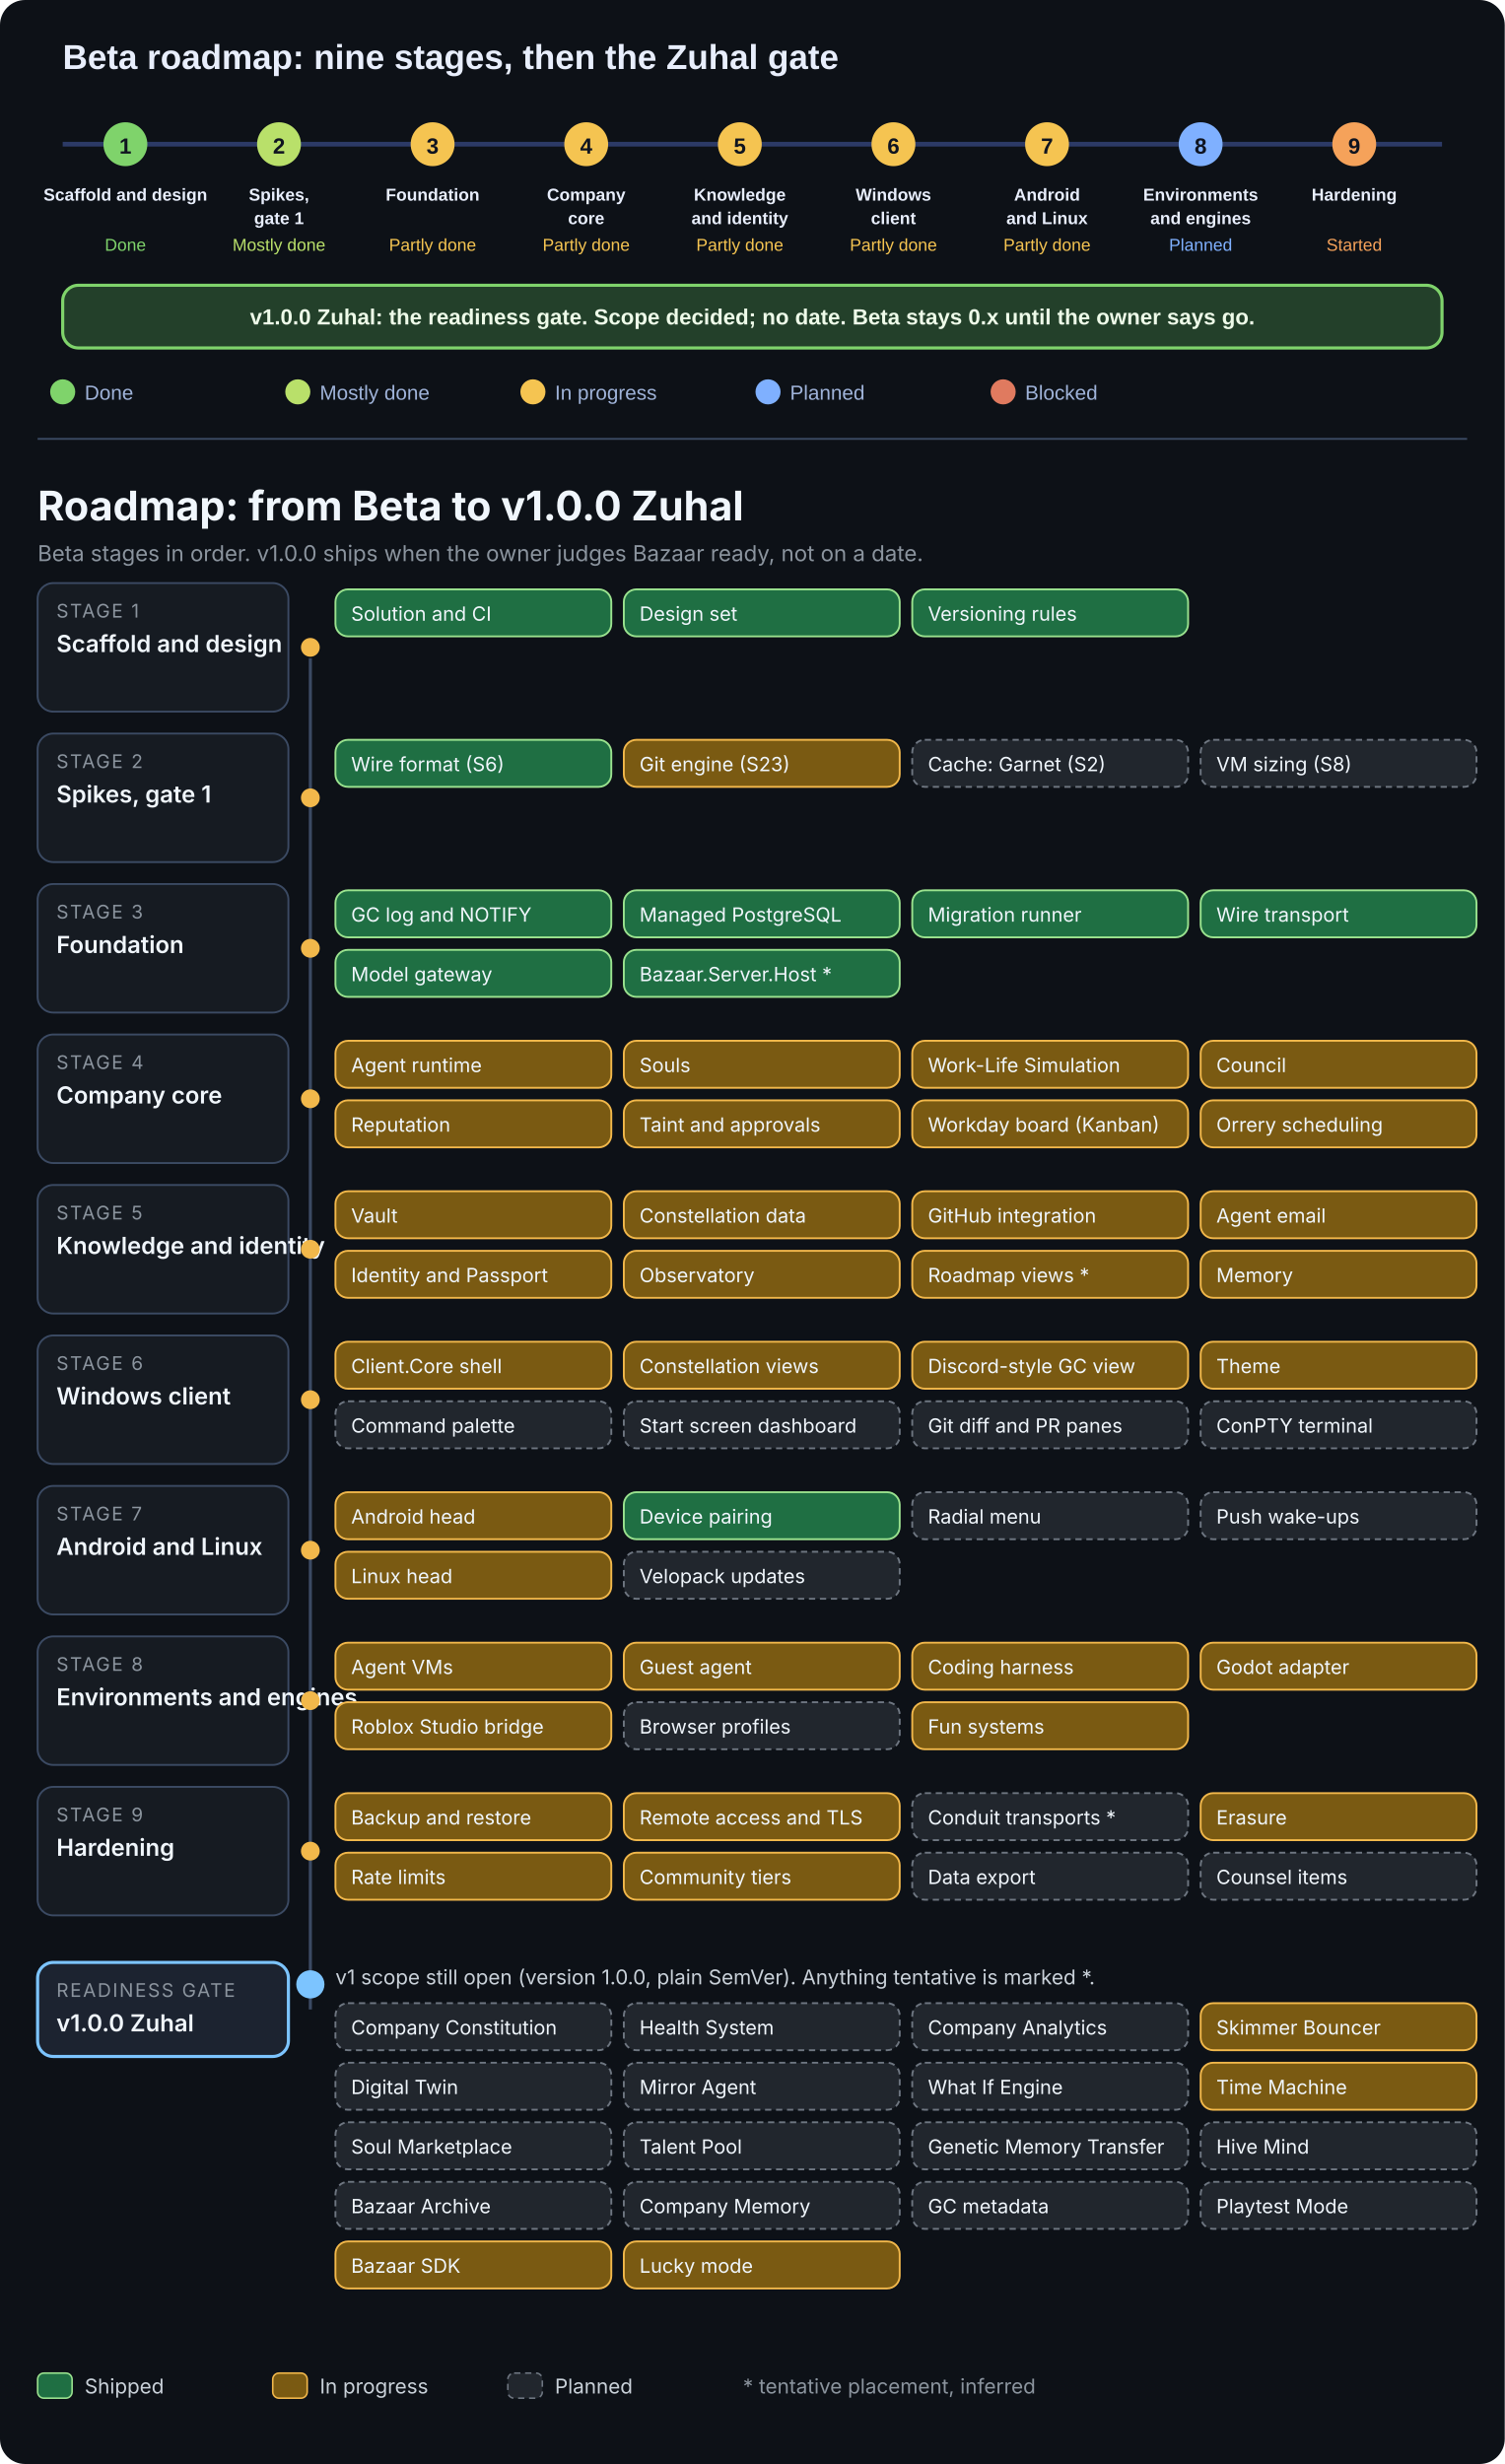
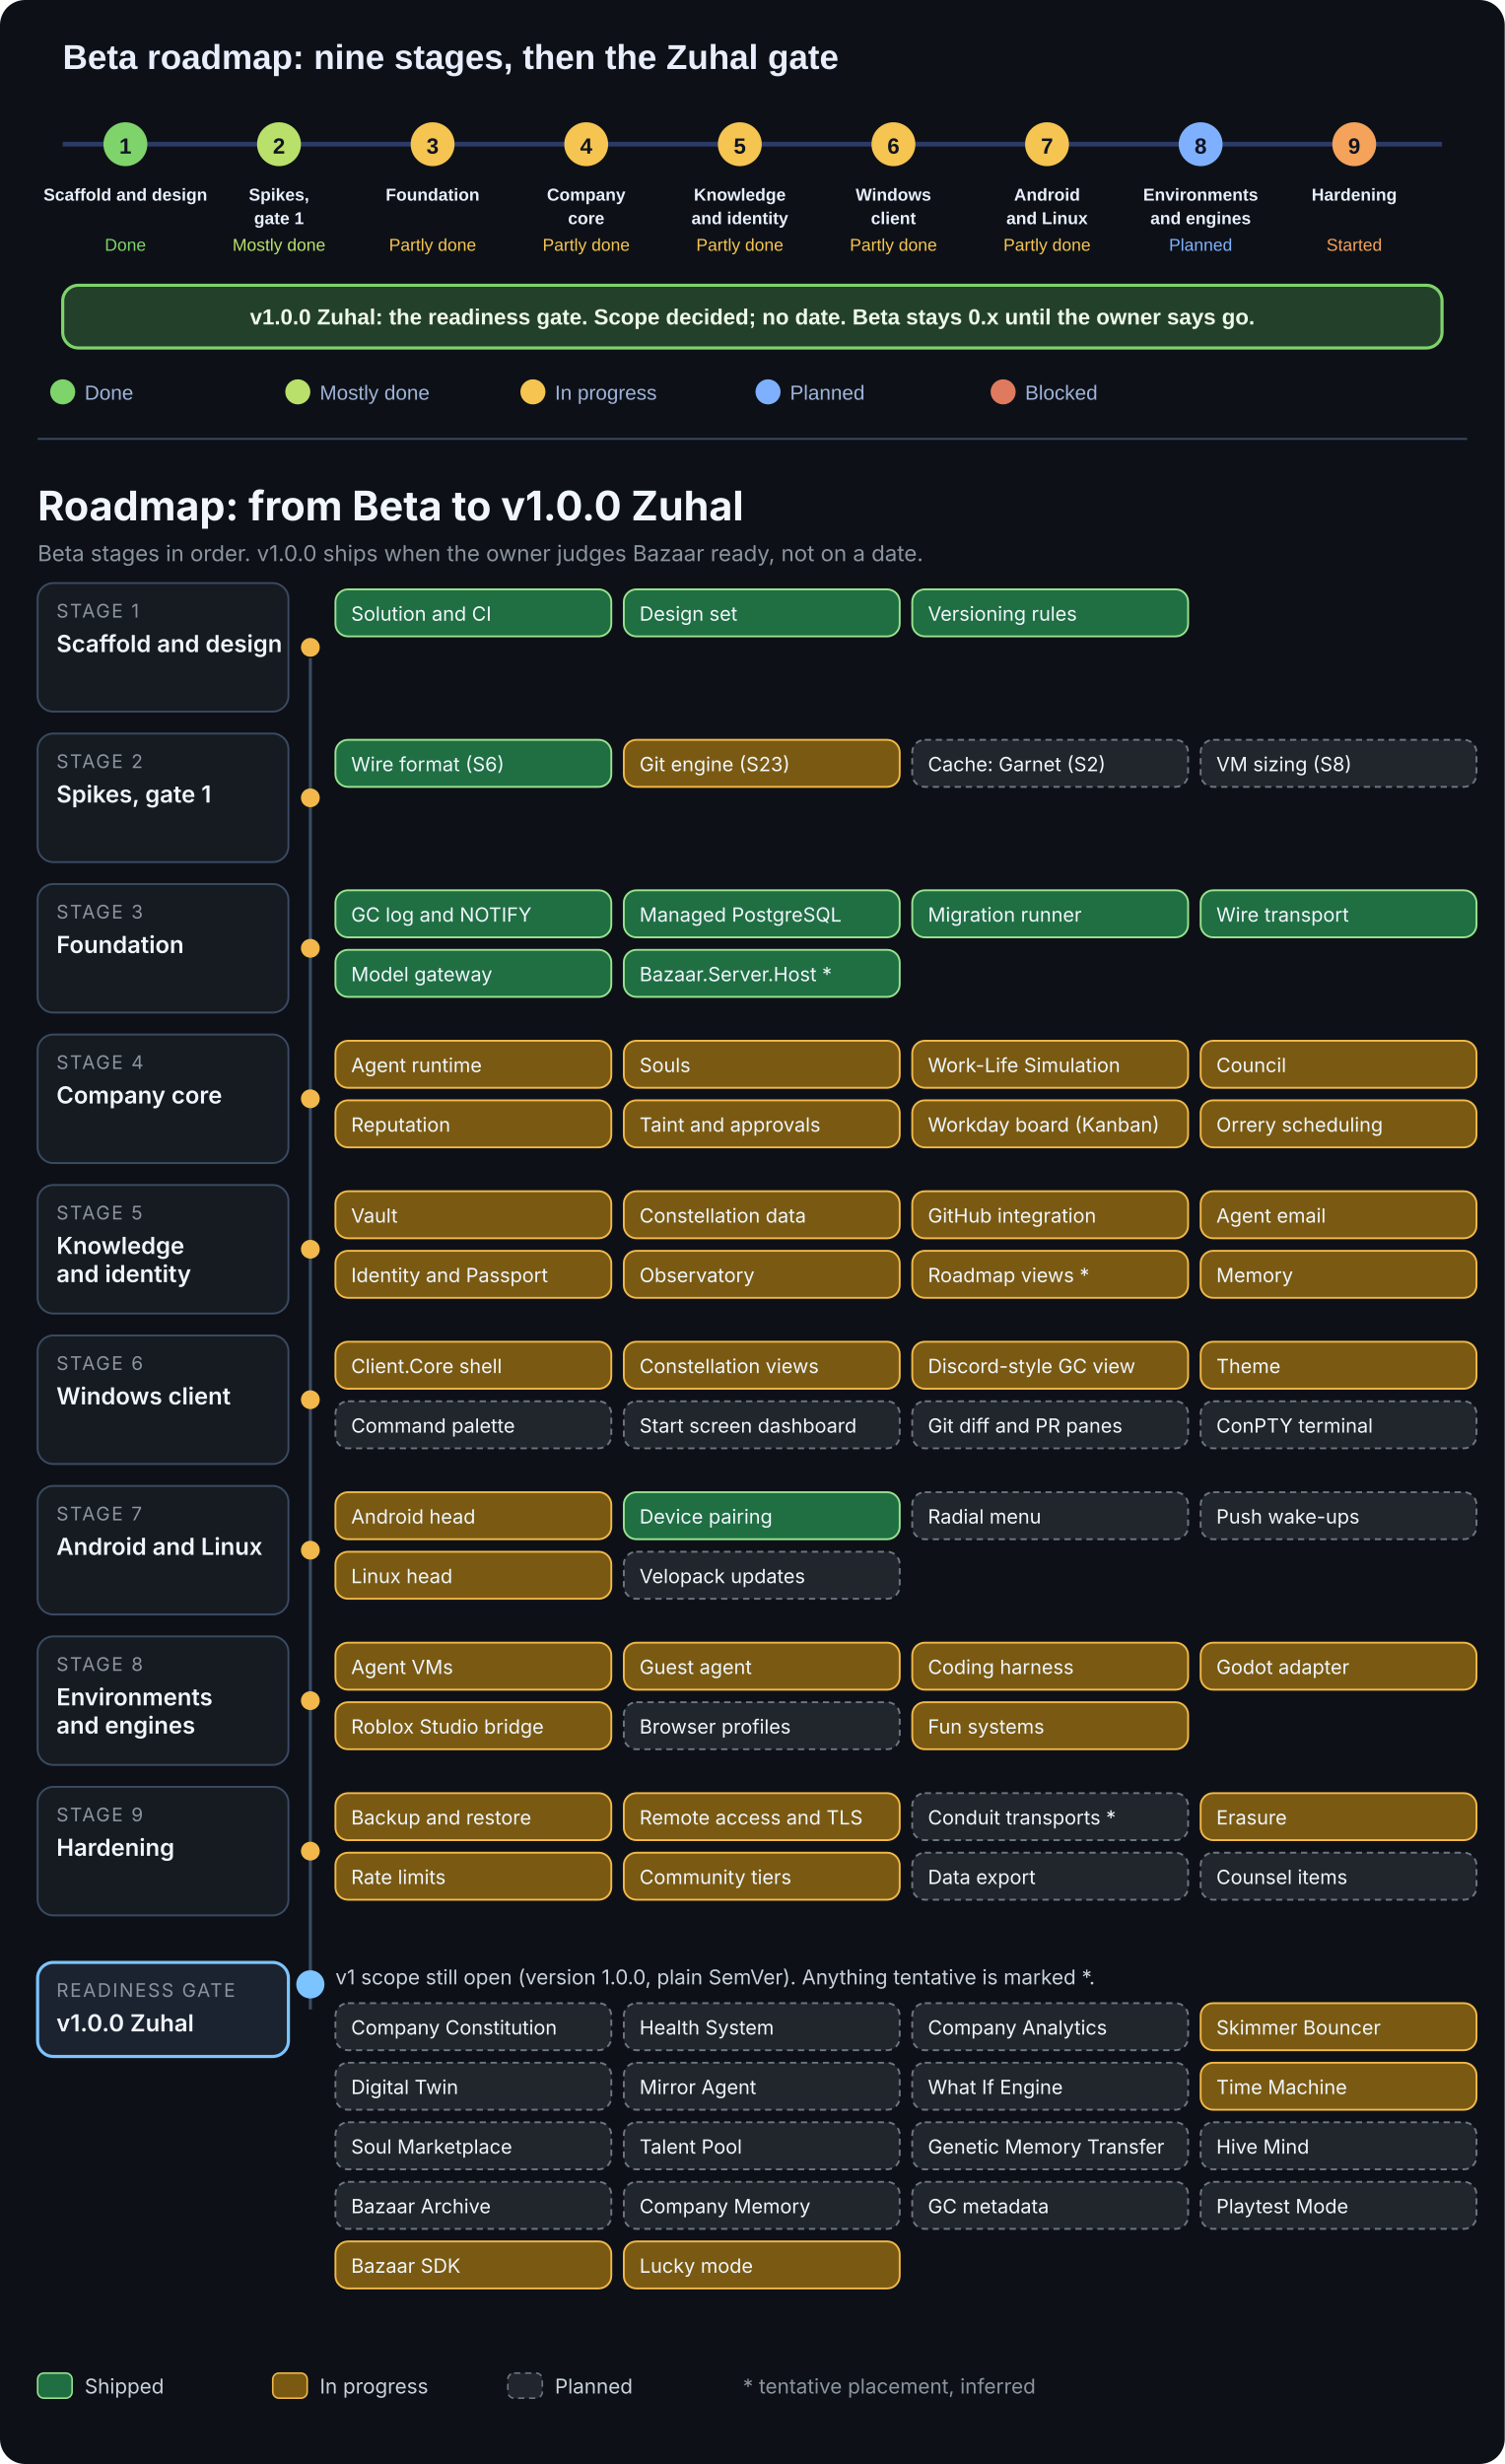
<svg xmlns="http://www.w3.org/2000/svg" viewBox="0 0 960 1572" role="img" aria-labelledby="t d">
  <rect width="960" height="1572" rx="16" fill="#0d1117" />
  <g id="timeline">
    <text x="40" y="44" font-family="Segoe UI, Arial, sans-serif" font-size="22" font-weight="700" fill="#e8eefc" text-anchor="start">Beta roadmap: nine stages, then the Zuhal gate</text>
    <line x1="40" y1="92" x2="920" y2="92" stroke="#2c3a66" stroke-width="3" />
    <circle cx="80" cy="92" r="14" fill="#7fd36b" />
    <text x="80" y="98" font-family="Segoe UI, Arial, sans-serif" font-size="14" font-weight="700" fill="#0f1420" text-anchor="middle">1</text>
    <text x="80" y="128" font-family="Segoe UI, Arial, sans-serif" font-size="11" font-weight="600" fill="#e8eefc" text-anchor="middle">Scaffold and design</text>
    <text x="80" y="143" font-family="Segoe UI, Arial, sans-serif" font-size="11" font-weight="600" fill="#e8eefc" text-anchor="middle"> </text>
    <text x="80" y="160" font-family="Segoe UI, Arial, sans-serif" font-size="11" font-weight="400" fill="#7fd36b" text-anchor="middle">Done</text>
    <circle cx="178" cy="92" r="14" fill="#b9e06a" />
    <text x="178" y="98" font-family="Segoe UI, Arial, sans-serif" font-size="14" font-weight="700" fill="#0f1420" text-anchor="middle">2</text>
    <text x="178" y="128" font-family="Segoe UI, Arial, sans-serif" font-size="11" font-weight="600" fill="#e8eefc" text-anchor="middle">Spikes,</text>
    <text x="178" y="143" font-family="Segoe UI, Arial, sans-serif" font-size="11" font-weight="600" fill="#e8eefc" text-anchor="middle">gate 1</text>
    <text x="178" y="160" font-family="Segoe UI, Arial, sans-serif" font-size="11" font-weight="400" fill="#b9e06a" text-anchor="middle">Mostly done</text>
    <circle cx="276" cy="92" r="14" fill="#f5c451" />
    <text x="276" y="98" font-family="Segoe UI, Arial, sans-serif" font-size="14" font-weight="700" fill="#0f1420" text-anchor="middle">3</text>
    <text x="276" y="128" font-family="Segoe UI, Arial, sans-serif" font-size="11" font-weight="600" fill="#e8eefc" text-anchor="middle">Foundation</text>
    <text x="276" y="143" font-family="Segoe UI, Arial, sans-serif" font-size="11" font-weight="600" fill="#e8eefc" text-anchor="middle"> </text>
    <text x="276" y="160" font-family="Segoe UI, Arial, sans-serif" font-size="11" font-weight="400" fill="#f5c451" text-anchor="middle">Partly done</text>
    <circle cx="374" cy="92" r="14" fill="#f5c451" />
    <text x="374" y="98" font-family="Segoe UI, Arial, sans-serif" font-size="14" font-weight="700" fill="#0f1420" text-anchor="middle">4</text>
    <text x="374" y="128" font-family="Segoe UI, Arial, sans-serif" font-size="11" font-weight="600" fill="#e8eefc" text-anchor="middle">Company</text>
    <text x="374" y="143" font-family="Segoe UI, Arial, sans-serif" font-size="11" font-weight="600" fill="#e8eefc" text-anchor="middle">core</text>
    <text x="374" y="160" font-family="Segoe UI, Arial, sans-serif" font-size="11" font-weight="400" fill="#f5c451" text-anchor="middle">Partly done</text>
    <circle cx="472" cy="92" r="14" fill="#f5c451" />
    <text x="472" y="98" font-family="Segoe UI, Arial, sans-serif" font-size="14" font-weight="700" fill="#0f1420" text-anchor="middle">5</text>
    <text x="472" y="128" font-family="Segoe UI, Arial, sans-serif" font-size="11" font-weight="600" fill="#e8eefc" text-anchor="middle">Knowledge</text>
    <text x="472" y="143" font-family="Segoe UI, Arial, sans-serif" font-size="11" font-weight="600" fill="#e8eefc" text-anchor="middle">and identity</text>
    <text x="472" y="160" font-family="Segoe UI, Arial, sans-serif" font-size="11" font-weight="400" fill="#f5c451" text-anchor="middle">Partly done</text>
    <circle cx="570" cy="92" r="14" fill="#f5c451" />
    <text x="570" y="98" font-family="Segoe UI, Arial, sans-serif" font-size="14" font-weight="700" fill="#0f1420" text-anchor="middle">6</text>
    <text x="570" y="128" font-family="Segoe UI, Arial, sans-serif" font-size="11" font-weight="600" fill="#e8eefc" text-anchor="middle">Windows</text>
    <text x="570" y="143" font-family="Segoe UI, Arial, sans-serif" font-size="11" font-weight="600" fill="#e8eefc" text-anchor="middle">client</text>
    <text x="570" y="160" font-family="Segoe UI, Arial, sans-serif" font-size="11" font-weight="400" fill="#f5c451" text-anchor="middle">Partly done</text>
    <circle cx="668" cy="92" r="14" fill="#f5c451" />
    <text x="668" y="98" font-family="Segoe UI, Arial, sans-serif" font-size="14" font-weight="700" fill="#0f1420" text-anchor="middle">7</text>
    <text x="668" y="128" font-family="Segoe UI, Arial, sans-serif" font-size="11" font-weight="600" fill="#e8eefc" text-anchor="middle">Android</text>
    <text x="668" y="143" font-family="Segoe UI, Arial, sans-serif" font-size="11" font-weight="600" fill="#e8eefc" text-anchor="middle">and Linux</text>
    <text x="668" y="160" font-family="Segoe UI, Arial, sans-serif" font-size="11" font-weight="400" fill="#f5c451" text-anchor="middle">Partly done</text>
    <circle cx="766" cy="92" r="14" fill="#7fb0ff" />
    <text x="766" y="98" font-family="Segoe UI, Arial, sans-serif" font-size="14" font-weight="700" fill="#0f1420" text-anchor="middle">8</text>
    <text x="766" y="128" font-family="Segoe UI, Arial, sans-serif" font-size="11" font-weight="600" fill="#e8eefc" text-anchor="middle">Environments</text>
    <text x="766" y="143" font-family="Segoe UI, Arial, sans-serif" font-size="11" font-weight="600" fill="#e8eefc" text-anchor="middle">and engines</text>
    <text x="766" y="160" font-family="Segoe UI, Arial, sans-serif" font-size="11" font-weight="400" fill="#7fb0ff" text-anchor="middle">Planned</text>
    <circle cx="864" cy="92" r="14" fill="#f5a25a" />
    <text x="864" y="98" font-family="Segoe UI, Arial, sans-serif" font-size="14" font-weight="700" fill="#0f1420" text-anchor="middle">9</text>
    <text x="864" y="128" font-family="Segoe UI, Arial, sans-serif" font-size="11" font-weight="600" fill="#e8eefc" text-anchor="middle">Hardening</text>
    <text x="864" y="143" font-family="Segoe UI, Arial, sans-serif" font-size="11" font-weight="600" fill="#e8eefc" text-anchor="middle"> </text>
    <text x="864" y="160" font-family="Segoe UI, Arial, sans-serif" font-size="11" font-weight="400" fill="#f5a25a" text-anchor="middle">Started</text>
    <rect x="40" y="182" width="880" height="40" rx="10" fill="#23402a" stroke="#7fd36b" stroke-width="2" />
    <text x="480" y="207" font-family="Segoe UI, Arial, sans-serif" font-size="14" font-weight="600" fill="#eefbe9" text-anchor="middle">v1.0.0 Zuhal: the readiness gate. Scope decided; no date. Beta stays 0.x until the owner says go.</text>
    <circle cx="40" cy="250" r="8" fill="#7fd36b" />
    <text x="54" y="255" font-family="Segoe UI, Arial, sans-serif" font-size="13" font-weight="400" fill="#9fb3d9" text-anchor="start">Done</text>
    <circle cx="190" cy="250" r="8" fill="#b9e06a" />
    <text x="204" y="255" font-family="Segoe UI, Arial, sans-serif" font-size="13" font-weight="400" fill="#9fb3d9" text-anchor="start">Mostly done</text>
    <circle cx="340" cy="250" r="8" fill="#f5c451" />
    <text x="354" y="255" font-family="Segoe UI, Arial, sans-serif" font-size="13" font-weight="400" fill="#9fb3d9" text-anchor="start">In progress</text>
    <circle cx="490" cy="250" r="8" fill="#7fb0ff" />
    <text x="504" y="255" font-family="Segoe UI, Arial, sans-serif" font-size="13" font-weight="400" fill="#9fb3d9" text-anchor="start">Planned</text>
    <circle cx="640" cy="250" r="8" fill="#e07a5f" />
    <text x="654" y="255" font-family="Segoe UI, Arial, sans-serif" font-size="13" font-weight="400" fill="#9fb3d9" text-anchor="start">Blocked</text>
  </g>
  <line x1="24" y1="280" x2="936" y2="280" stroke="#3b4a63" stroke-width="1.2" />
  <g id="roadmap" transform="translate(0,288)">
    <text x="24" y="44" font-family="system-ui, -apple-system, Segoe UI, sans-serif" font-size="26" font-weight="700" fill="#f0f6fc">Roadmap: from Beta to v1.0.0 Zuhal</text>
    <text x="24" y="70" font-family="system-ui, -apple-system, Segoe UI, sans-serif" font-size="14" fill="#8b949e">Beta stages in order. v1.0.0 ships when the owner judges Bazaar ready, not on a date.</text>
    <line x1="198" y1="132" x2="198" y2="994" stroke="#3b4a63" stroke-width="2" />
    <rect x="24" y="84" width="160" height="82" rx="10" fill="#161b22" stroke="#3b4a63" stroke-width="1.2" />
    <text x="36" y="106" font-family="system-ui, -apple-system, Segoe UI, sans-serif" font-size="12" fill="#8b949e" letter-spacing="1">STAGE 1</text>
    <text x="36" y="128" font-family="system-ui, -apple-system, Segoe UI, sans-serif" font-size="15" font-weight="600" fill="#f0f6fc">Scaffold and design</text>
    <circle cx="198" cy="125" r="6" fill="#f2b84b" />
    <rect x="214" y="88" width="176" height="30" rx="8" fill="#1f6f43" stroke="#9be38f" stroke-width="1.2" />
    <text x="224" y="108" font-family="system-ui, -apple-system, Segoe UI, sans-serif" font-size="12.5" fill="#f0f6fc">Solution and CI</text>
    <rect x="398" y="88" width="176" height="30" rx="8" fill="#1f6f43" stroke="#9be38f" stroke-width="1.2" />
    <text x="408" y="108" font-family="system-ui, -apple-system, Segoe UI, sans-serif" font-size="12.5" fill="#f0f6fc">Design set</text>
    <rect x="582" y="88" width="176" height="30" rx="8" fill="#1f6f43" stroke="#9be38f" stroke-width="1.2" />
    <text x="592" y="108" font-family="system-ui, -apple-system, Segoe UI, sans-serif" font-size="12.5" fill="#f0f6fc">Versioning rules</text>
    <rect x="24" y="180" width="160" height="82" rx="10" fill="#161b22" stroke="#3b4a63" stroke-width="1.2" />
    <text x="36" y="202" font-family="system-ui, -apple-system, Segoe UI, sans-serif" font-size="12" fill="#8b949e" letter-spacing="1">STAGE 2</text>
    <text x="36" y="224" font-family="system-ui, -apple-system, Segoe UI, sans-serif" font-size="15" font-weight="600" fill="#f0f6fc">Spikes, gate 1</text>
    <circle cx="198" cy="221" r="6" fill="#f2b84b" />
    <rect x="214" y="184" width="176" height="30" rx="8" fill="#1f6f43" stroke="#9be38f" stroke-width="1.2" />
    <text x="224" y="204" font-family="system-ui, -apple-system, Segoe UI, sans-serif" font-size="12.5" fill="#f0f6fc">Wire format (S6)</text>
    <rect x="398" y="184" width="176" height="30" rx="8" fill="#7a5a12" stroke="#f2b84b" stroke-width="1.2" />
    <text x="408" y="204" font-family="system-ui, -apple-system, Segoe UI, sans-serif" font-size="12.5" fill="#f0f6fc">Git engine (S23)</text>
    <rect x="582" y="184" width="176" height="30" rx="8" fill="#21262d" stroke="#6e7681" stroke-width="1.2" stroke-dasharray="4 3" />
    <text x="592" y="204" font-family="system-ui, -apple-system, Segoe UI, sans-serif" font-size="12.5" fill="#f0f6fc">Cache: Garnet (S2)</text>
    <rect x="766" y="184" width="176" height="30" rx="8" fill="#21262d" stroke="#6e7681" stroke-width="1.2" stroke-dasharray="4 3" />
    <text x="776" y="204" font-family="system-ui, -apple-system, Segoe UI, sans-serif" font-size="12.5" fill="#f0f6fc">VM sizing (S8)</text>
    <rect x="24" y="276" width="160" height="82" rx="10" fill="#161b22" stroke="#3b4a63" stroke-width="1.2" />
    <text x="36" y="298" font-family="system-ui, -apple-system, Segoe UI, sans-serif" font-size="12" fill="#8b949e" letter-spacing="1">STAGE 3</text>
    <text x="36" y="320" font-family="system-ui, -apple-system, Segoe UI, sans-serif" font-size="15" font-weight="600" fill="#f0f6fc">Foundation</text>
    <circle cx="198" cy="317" r="6" fill="#f2b84b" />
    <rect x="214" y="280" width="176" height="30" rx="8" fill="#1f6f43" stroke="#9be38f" stroke-width="1.2" />
    <text x="224" y="300" font-family="system-ui, -apple-system, Segoe UI, sans-serif" font-size="12.5" fill="#f0f6fc">GC log and NOTIFY</text>
    <rect x="398" y="280" width="176" height="30" rx="8" fill="#1f6f43" stroke="#9be38f" stroke-width="1.2" />
    <text x="408" y="300" font-family="system-ui, -apple-system, Segoe UI, sans-serif" font-size="12.5" fill="#f0f6fc">Managed PostgreSQL</text>
    <rect x="582" y="280" width="176" height="30" rx="8" fill="#1f6f43" stroke="#9be38f" stroke-width="1.2" />
    <text x="592" y="300" font-family="system-ui, -apple-system, Segoe UI, sans-serif" font-size="12.5" fill="#f0f6fc">Migration runner</text>
    <rect x="766" y="280" width="176" height="30" rx="8" fill="#1f6f43" stroke="#9be38f" stroke-width="1.2" />
    <text x="776" y="300" font-family="system-ui, -apple-system, Segoe UI, sans-serif" font-size="12.5" fill="#f0f6fc">Wire transport</text>
    <rect x="214" y="318" width="176" height="30" rx="8" fill="#1f6f43" stroke="#9be38f" stroke-width="1.2" />
    <text x="224" y="338" font-family="system-ui, -apple-system, Segoe UI, sans-serif" font-size="12.5" fill="#f0f6fc">Model gateway</text>
    <rect x="398" y="318" width="176" height="30" rx="8" fill="#1f6f43" stroke="#9be38f" stroke-width="1.2" />
    <text x="408" y="338" font-family="system-ui, -apple-system, Segoe UI, sans-serif" font-size="12.5" fill="#f0f6fc">Bazaar.Server.Host *</text>
    <rect x="24" y="372" width="160" height="82" rx="10" fill="#161b22" stroke="#3b4a63" stroke-width="1.2" />
    <text x="36" y="394" font-family="system-ui, -apple-system, Segoe UI, sans-serif" font-size="12" fill="#8b949e" letter-spacing="1">STAGE 4</text>
    <text x="36" y="416" font-family="system-ui, -apple-system, Segoe UI, sans-serif" font-size="15" font-weight="600" fill="#f0f6fc">Company core</text>
    <circle cx="198" cy="413" r="6" fill="#f2b84b" />
    <rect x="214" y="376" width="176" height="30" rx="8" fill="#7a5a12" stroke="#f2b84b" stroke-width="1.2" />
    <text x="224" y="396" font-family="system-ui, -apple-system, Segoe UI, sans-serif" font-size="12.5" fill="#f0f6fc">Agent runtime</text>
    <rect x="398" y="376" width="176" height="30" rx="8" fill="#7a5a12" stroke="#f2b84b" stroke-width="1.2" />
    <text x="408" y="396" font-family="system-ui, -apple-system, Segoe UI, sans-serif" font-size="12.5" fill="#f0f6fc">Souls</text>
    <rect x="582" y="376" width="176" height="30" rx="8" fill="#7a5a12" stroke="#f2b84b" stroke-width="1.2" />
    <text x="592" y="396" font-family="system-ui, -apple-system, Segoe UI, sans-serif" font-size="12.5" fill="#f0f6fc">Work-Life Simulation</text>
    <rect x="766" y="376" width="176" height="30" rx="8" fill="#7a5a12" stroke="#f2b84b" stroke-width="1.2" />
    <text x="776" y="396" font-family="system-ui, -apple-system, Segoe UI, sans-serif" font-size="12.5" fill="#f0f6fc">Council</text>
    <rect x="214" y="414" width="176" height="30" rx="8" fill="#7a5a12" stroke="#f2b84b" stroke-width="1.2" />
    <text x="224" y="434" font-family="system-ui, -apple-system, Segoe UI, sans-serif" font-size="12.5" fill="#f0f6fc">Reputation</text>
    <rect x="398" y="414" width="176" height="30" rx="8" fill="#7a5a12" stroke="#f2b84b" stroke-width="1.2" />
    <text x="408" y="434" font-family="system-ui, -apple-system, Segoe UI, sans-serif" font-size="12.5" fill="#f0f6fc">Taint and approvals</text>
    <rect x="582" y="414" width="176" height="30" rx="8" fill="#7a5a12" stroke="#f2b84b" stroke-width="1.2" />
    <text x="592" y="434" font-family="system-ui, -apple-system, Segoe UI, sans-serif" font-size="12.5" fill="#f0f6fc">Workday board (Kanban)</text>
    <rect x="766" y="414" width="176" height="30" rx="8" fill="#7a5a12" stroke="#f2b84b" stroke-width="1.2" />
    <text x="776" y="434" font-family="system-ui, -apple-system, Segoe UI, sans-serif" font-size="12.5" fill="#f0f6fc">Orrery scheduling</text>
    <rect x="24" y="468" width="160" height="82" rx="10" fill="#161b22" stroke="#3b4a63" stroke-width="1.2" />
    <text x="36" y="490" font-family="system-ui, -apple-system, Segoe UI, sans-serif" font-size="12" fill="#8b949e" letter-spacing="1">STAGE 5</text>
-     <text x="36" y="512" font-family="system-ui, -apple-system, Segoe UI, sans-serif" font-size="15" font-weight="600" fill="#f0f6fc">Knowledge and identity</text>
+     <text x="36" y="512" font-family="system-ui, -apple-system, Segoe UI, sans-serif" font-size="15" font-weight="600" fill="#f0f6fc">Knowledge</text>
+     <text x="36" y="530" font-family="system-ui, -apple-system, Segoe UI, sans-serif" font-size="15" font-weight="600" fill="#f0f6fc">and identity</text>
    <circle cx="198" cy="509" r="6" fill="#f2b84b" />
    <rect x="214" y="472" width="176" height="30" rx="8" fill="#7a5a12" stroke="#f2b84b" stroke-width="1.2" />
    <text x="224" y="492" font-family="system-ui, -apple-system, Segoe UI, sans-serif" font-size="12.5" fill="#f0f6fc">Vault</text>
    <rect x="398" y="472" width="176" height="30" rx="8" fill="#7a5a12" stroke="#f2b84b" stroke-width="1.2" />
    <text x="408" y="492" font-family="system-ui, -apple-system, Segoe UI, sans-serif" font-size="12.5" fill="#f0f6fc">Constellation data</text>
    <rect x="582" y="472" width="176" height="30" rx="8" fill="#7a5a12" stroke="#f2b84b" stroke-width="1.2" />
    <text x="592" y="492" font-family="system-ui, -apple-system, Segoe UI, sans-serif" font-size="12.5" fill="#f0f6fc">GitHub integration</text>
    <rect x="766" y="472" width="176" height="30" rx="8" fill="#7a5a12" stroke="#f2b84b" stroke-width="1.2" />
    <text x="776" y="492" font-family="system-ui, -apple-system, Segoe UI, sans-serif" font-size="12.5" fill="#f0f6fc">Agent email</text>
    <rect x="214" y="510" width="176" height="30" rx="8" fill="#7a5a12" stroke="#f2b84b" stroke-width="1.2" />
    <text x="224" y="530" font-family="system-ui, -apple-system, Segoe UI, sans-serif" font-size="12.5" fill="#f0f6fc">Identity and Passport</text>
    <rect x="398" y="510" width="176" height="30" rx="8" fill="#7a5a12" stroke="#f2b84b" stroke-width="1.2" />
    <text x="408" y="530" font-family="system-ui, -apple-system, Segoe UI, sans-serif" font-size="12.5" fill="#f0f6fc">Observatory</text>
    <rect x="582" y="510" width="176" height="30" rx="8" fill="#7a5a12" stroke="#f2b84b" stroke-width="1.2" />
    <text x="592" y="530" font-family="system-ui, -apple-system, Segoe UI, sans-serif" font-size="12.5" fill="#f0f6fc">Roadmap views *</text>
    <rect x="766" y="510" width="176" height="30" rx="8" fill="#7a5a12" stroke="#f2b84b" stroke-width="1.2" />
    <text x="776" y="530" font-family="system-ui, -apple-system, Segoe UI, sans-serif" font-size="12.5" fill="#f0f6fc">Memory</text>
    <rect x="24" y="564" width="160" height="82" rx="10" fill="#161b22" stroke="#3b4a63" stroke-width="1.2" />
    <text x="36" y="586" font-family="system-ui, -apple-system, Segoe UI, sans-serif" font-size="12" fill="#8b949e" letter-spacing="1">STAGE 6</text>
    <text x="36" y="608" font-family="system-ui, -apple-system, Segoe UI, sans-serif" font-size="15" font-weight="600" fill="#f0f6fc">Windows client</text>
    <circle cx="198" cy="605" r="6" fill="#f2b84b" />
    <rect x="214" y="568" width="176" height="30" rx="8" fill="#7a5a12" stroke="#f2b84b" stroke-width="1.2" />
    <text x="224" y="588" font-family="system-ui, -apple-system, Segoe UI, sans-serif" font-size="12.5" fill="#f0f6fc">Client.Core shell</text>
    <rect x="398" y="568" width="176" height="30" rx="8" fill="#7a5a12" stroke="#f2b84b" stroke-width="1.2" />
    <text x="408" y="588" font-family="system-ui, -apple-system, Segoe UI, sans-serif" font-size="12.5" fill="#f0f6fc">Constellation views</text>
    <rect x="582" y="568" width="176" height="30" rx="8" fill="#7a5a12" stroke="#f2b84b" stroke-width="1.2" />
    <text x="592" y="588" font-family="system-ui, -apple-system, Segoe UI, sans-serif" font-size="12.5" fill="#f0f6fc">Discord-style GC view</text>
    <rect x="766" y="568" width="176" height="30" rx="8" fill="#7a5a12" stroke="#f2b84b" stroke-width="1.2" />
    <text x="776" y="588" font-family="system-ui, -apple-system, Segoe UI, sans-serif" font-size="12.5" fill="#f0f6fc">Theme</text>
    <rect x="214" y="606" width="176" height="30" rx="8" fill="#21262d" stroke="#6e7681" stroke-width="1.2" stroke-dasharray="4 3" />
    <text x="224" y="626" font-family="system-ui, -apple-system, Segoe UI, sans-serif" font-size="12.5" fill="#f0f6fc">Command palette</text>
    <rect x="398" y="606" width="176" height="30" rx="8" fill="#21262d" stroke="#6e7681" stroke-width="1.2" stroke-dasharray="4 3" />
    <text x="408" y="626" font-family="system-ui, -apple-system, Segoe UI, sans-serif" font-size="12.5" fill="#f0f6fc">Start screen dashboard</text>
    <rect x="582" y="606" width="176" height="30" rx="8" fill="#21262d" stroke="#6e7681" stroke-width="1.2" stroke-dasharray="4 3" />
    <text x="592" y="626" font-family="system-ui, -apple-system, Segoe UI, sans-serif" font-size="12.5" fill="#f0f6fc">Git diff and PR panes</text>
    <rect x="766" y="606" width="176" height="30" rx="8" fill="#21262d" stroke="#6e7681" stroke-width="1.2" stroke-dasharray="4 3" />
    <text x="776" y="626" font-family="system-ui, -apple-system, Segoe UI, sans-serif" font-size="12.5" fill="#f0f6fc">ConPTY terminal</text>
    <rect x="24" y="660" width="160" height="82" rx="10" fill="#161b22" stroke="#3b4a63" stroke-width="1.2" />
    <text x="36" y="682" font-family="system-ui, -apple-system, Segoe UI, sans-serif" font-size="12" fill="#8b949e" letter-spacing="1">STAGE 7</text>
    <text x="36" y="704" font-family="system-ui, -apple-system, Segoe UI, sans-serif" font-size="15" font-weight="600" fill="#f0f6fc">Android and Linux</text>
    <circle cx="198" cy="701" r="6" fill="#f2b84b" />
    <rect x="214" y="664" width="176" height="30" rx="8" fill="#7a5a12" stroke="#f2b84b" stroke-width="1.2" />
    <text x="224" y="684" font-family="system-ui, -apple-system, Segoe UI, sans-serif" font-size="12.5" fill="#f0f6fc">Android head</text>
    <rect x="398" y="664" width="176" height="30" rx="8" fill="#1f6f43" stroke="#9be38f" stroke-width="1.2" />
    <text x="408" y="684" font-family="system-ui, -apple-system, Segoe UI, sans-serif" font-size="12.5" fill="#f0f6fc">Device pairing</text>
    <rect x="582" y="664" width="176" height="30" rx="8" fill="#21262d" stroke="#6e7681" stroke-width="1.2" stroke-dasharray="4 3" />
    <text x="592" y="684" font-family="system-ui, -apple-system, Segoe UI, sans-serif" font-size="12.5" fill="#f0f6fc">Radial menu</text>
    <rect x="766" y="664" width="176" height="30" rx="8" fill="#21262d" stroke="#6e7681" stroke-width="1.2" stroke-dasharray="4 3" />
    <text x="776" y="684" font-family="system-ui, -apple-system, Segoe UI, sans-serif" font-size="12.5" fill="#f0f6fc">Push wake-ups</text>
    <rect x="214" y="702" width="176" height="30" rx="8" fill="#7a5a12" stroke="#f2b84b" stroke-width="1.2" />
    <text x="224" y="722" font-family="system-ui, -apple-system, Segoe UI, sans-serif" font-size="12.5" fill="#f0f6fc">Linux head</text>
    <rect x="398" y="702" width="176" height="30" rx="8" fill="#21262d" stroke="#6e7681" stroke-width="1.2" stroke-dasharray="4 3" />
    <text x="408" y="722" font-family="system-ui, -apple-system, Segoe UI, sans-serif" font-size="12.5" fill="#f0f6fc">Velopack updates</text>
    <rect x="24" y="756" width="160" height="82" rx="10" fill="#161b22" stroke="#3b4a63" stroke-width="1.2" />
    <text x="36" y="778" font-family="system-ui, -apple-system, Segoe UI, sans-serif" font-size="12" fill="#8b949e" letter-spacing="1">STAGE 8</text>
-     <text x="36" y="800" font-family="system-ui, -apple-system, Segoe UI, sans-serif" font-size="15" font-weight="600" fill="#f0f6fc">Environments and engines</text>
+     <text x="36" y="800" font-family="system-ui, -apple-system, Segoe UI, sans-serif" font-size="15" font-weight="600" fill="#f0f6fc">Environments</text>
+     <text x="36" y="818" font-family="system-ui, -apple-system, Segoe UI, sans-serif" font-size="15" font-weight="600" fill="#f0f6fc">and engines</text>
    <circle cx="198" cy="797" r="6" fill="#f2b84b" />
    <rect x="214" y="760" width="176" height="30" rx="8" fill="#7a5a12" stroke="#f2b84b" stroke-width="1.2" />
    <text x="224" y="780" font-family="system-ui, -apple-system, Segoe UI, sans-serif" font-size="12.5" fill="#f0f6fc">Agent VMs</text>
    <rect x="398" y="760" width="176" height="30" rx="8" fill="#7a5a12" stroke="#f2b84b" stroke-width="1.2" />
    <text x="408" y="780" font-family="system-ui, -apple-system, Segoe UI, sans-serif" font-size="12.5" fill="#f0f6fc">Guest agent</text>
    <rect x="582" y="760" width="176" height="30" rx="8" fill="#7a5a12" stroke="#f2b84b" stroke-width="1.2" />
    <text x="592" y="780" font-family="system-ui, -apple-system, Segoe UI, sans-serif" font-size="12.5" fill="#f0f6fc">Coding harness</text>
    <rect x="766" y="760" width="176" height="30" rx="8" fill="#7a5a12" stroke="#f2b84b" stroke-width="1.2" />
    <text x="776" y="780" font-family="system-ui, -apple-system, Segoe UI, sans-serif" font-size="12.5" fill="#f0f6fc">Godot adapter</text>
    <rect x="214" y="798" width="176" height="30" rx="8" fill="#7a5a12" stroke="#f2b84b" stroke-width="1.2" />
    <text x="224" y="818" font-family="system-ui, -apple-system, Segoe UI, sans-serif" font-size="12.5" fill="#f0f6fc">Roblox Studio bridge</text>
    <rect x="398" y="798" width="176" height="30" rx="8" fill="#21262d" stroke="#6e7681" stroke-width="1.2" stroke-dasharray="4 3" />
    <text x="408" y="818" font-family="system-ui, -apple-system, Segoe UI, sans-serif" font-size="12.5" fill="#f0f6fc">Browser profiles</text>
    <rect x="582" y="798" width="176" height="30" rx="8" fill="#7a5a12" stroke="#f2b84b" stroke-width="1.2" />
    <text x="592" y="818" font-family="system-ui, -apple-system, Segoe UI, sans-serif" font-size="12.5" fill="#f0f6fc">Fun systems</text>
    <rect x="24" y="852" width="160" height="82" rx="10" fill="#161b22" stroke="#3b4a63" stroke-width="1.2" />
    <text x="36" y="874" font-family="system-ui, -apple-system, Segoe UI, sans-serif" font-size="12" fill="#8b949e" letter-spacing="1">STAGE 9</text>
    <text x="36" y="896" font-family="system-ui, -apple-system, Segoe UI, sans-serif" font-size="15" font-weight="600" fill="#f0f6fc">Hardening</text>
    <circle cx="198" cy="893" r="6" fill="#f2b84b" />
    <rect x="214" y="856" width="176" height="30" rx="8" fill="#7a5a12" stroke="#f2b84b" stroke-width="1.2" />
    <text x="224" y="876" font-family="system-ui, -apple-system, Segoe UI, sans-serif" font-size="12.5" fill="#f0f6fc">Backup and restore</text>
    <rect x="398" y="856" width="176" height="30" rx="8" fill="#7a5a12" stroke="#f2b84b" stroke-width="1.2" />
    <text x="408" y="876" font-family="system-ui, -apple-system, Segoe UI, sans-serif" font-size="12.5" fill="#f0f6fc">Remote access and TLS</text>
    <rect x="582" y="856" width="176" height="30" rx="8" fill="#21262d" stroke="#6e7681" stroke-width="1.2" stroke-dasharray="4 3" />
    <text x="592" y="876" font-family="system-ui, -apple-system, Segoe UI, sans-serif" font-size="12.5" fill="#f0f6fc">Conduit transports *</text>
    <rect x="766" y="856" width="176" height="30" rx="8" fill="#7a5a12" stroke="#f2b84b" stroke-width="1.2" />
    <text x="776" y="876" font-family="system-ui, -apple-system, Segoe UI, sans-serif" font-size="12.5" fill="#f0f6fc">Erasure</text>
    <rect x="214" y="894" width="176" height="30" rx="8" fill="#7a5a12" stroke="#f2b84b" stroke-width="1.2" />
    <text x="224" y="914" font-family="system-ui, -apple-system, Segoe UI, sans-serif" font-size="12.5" fill="#f0f6fc">Rate limits</text>
    <rect x="398" y="894" width="176" height="30" rx="8" fill="#7a5a12" stroke="#f2b84b" stroke-width="1.2" />
    <text x="408" y="914" font-family="system-ui, -apple-system, Segoe UI, sans-serif" font-size="12.5" fill="#f0f6fc">Community tiers</text>
    <rect x="582" y="894" width="176" height="30" rx="8" fill="#21262d" stroke="#6e7681" stroke-width="1.2" stroke-dasharray="4 3" />
    <text x="592" y="914" font-family="system-ui, -apple-system, Segoe UI, sans-serif" font-size="12.5" fill="#f0f6fc">Data export</text>
    <rect x="766" y="894" width="176" height="30" rx="8" fill="#21262d" stroke="#6e7681" stroke-width="1.2" stroke-dasharray="4 3" />
    <text x="776" y="914" font-family="system-ui, -apple-system, Segoe UI, sans-serif" font-size="12.5" fill="#f0f6fc">Counsel items</text>
    <circle cx="198" cy="978" r="9" fill="#7cc4ff" />
    <rect x="24" y="964" width="160" height="60" rx="10" fill="#1c2330" stroke="#7cc4ff" stroke-width="2" />
    <text x="36" y="986" font-family="system-ui, -apple-system, Segoe UI, sans-serif" font-size="12" fill="#8b949e" letter-spacing="1">READINESS GATE</text>
    <text x="36" y="1008" font-family="system-ui, -apple-system, Segoe UI, sans-serif" font-size="15" font-weight="600" fill="#f0f6fc">v1.0.0 Zuhal</text>
    <text x="214" y="978" font-family="system-ui, -apple-system, Segoe UI, sans-serif" font-size="13" fill="#c9d1d9">v1 scope still open (version 1.0.0, plain SemVer). Anything tentative is marked *.</text>
    <rect x="214" y="990" width="176" height="30" rx="8" fill="#21262d" stroke="#6e7681" stroke-width="1.2" stroke-dasharray="4 3" />
    <text x="224" y="1010" font-family="system-ui, -apple-system, Segoe UI, sans-serif" font-size="12.5" fill="#f0f6fc">Company Constitution</text>
    <rect x="398" y="990" width="176" height="30" rx="8" fill="#21262d" stroke="#6e7681" stroke-width="1.2" stroke-dasharray="4 3" />
    <text x="408" y="1010" font-family="system-ui, -apple-system, Segoe UI, sans-serif" font-size="12.5" fill="#f0f6fc">Health System</text>
    <rect x="582" y="990" width="176" height="30" rx="8" fill="#21262d" stroke="#6e7681" stroke-width="1.2" stroke-dasharray="4 3" />
    <text x="592" y="1010" font-family="system-ui, -apple-system, Segoe UI, sans-serif" font-size="12.5" fill="#f0f6fc">Company Analytics</text>
    <rect x="766" y="990" width="176" height="30" rx="8" fill="#7a5a12" stroke="#f2b84b" stroke-width="1.2" />
    <text x="776" y="1010" font-family="system-ui, -apple-system, Segoe UI, sans-serif" font-size="12.5" fill="#f0f6fc">Skimmer Bouncer</text>
    <rect x="214" y="1028" width="176" height="30" rx="8" fill="#21262d" stroke="#6e7681" stroke-width="1.2" stroke-dasharray="4 3" />
    <text x="224" y="1048" font-family="system-ui, -apple-system, Segoe UI, sans-serif" font-size="12.5" fill="#f0f6fc">Digital Twin</text>
    <rect x="398" y="1028" width="176" height="30" rx="8" fill="#21262d" stroke="#6e7681" stroke-width="1.2" stroke-dasharray="4 3" />
    <text x="408" y="1048" font-family="system-ui, -apple-system, Segoe UI, sans-serif" font-size="12.5" fill="#f0f6fc">Mirror Agent</text>
    <rect x="582" y="1028" width="176" height="30" rx="8" fill="#21262d" stroke="#6e7681" stroke-width="1.2" stroke-dasharray="4 3" />
    <text x="592" y="1048" font-family="system-ui, -apple-system, Segoe UI, sans-serif" font-size="12.5" fill="#f0f6fc">What If Engine</text>
    <rect x="766" y="1028" width="176" height="30" rx="8" fill="#7a5a12" stroke="#f2b84b" stroke-width="1.2" />
    <text x="776" y="1048" font-family="system-ui, -apple-system, Segoe UI, sans-serif" font-size="12.5" fill="#f0f6fc">Time Machine</text>
    <rect x="214" y="1066" width="176" height="30" rx="8" fill="#21262d" stroke="#6e7681" stroke-width="1.2" stroke-dasharray="4 3" />
    <text x="224" y="1086" font-family="system-ui, -apple-system, Segoe UI, sans-serif" font-size="12.5" fill="#f0f6fc">Soul Marketplace</text>
    <rect x="398" y="1066" width="176" height="30" rx="8" fill="#21262d" stroke="#6e7681" stroke-width="1.2" stroke-dasharray="4 3" />
    <text x="408" y="1086" font-family="system-ui, -apple-system, Segoe UI, sans-serif" font-size="12.5" fill="#f0f6fc">Talent Pool</text>
    <rect x="582" y="1066" width="176" height="30" rx="8" fill="#21262d" stroke="#6e7681" stroke-width="1.2" stroke-dasharray="4 3" />
    <text x="592" y="1086" font-family="system-ui, -apple-system, Segoe UI, sans-serif" font-size="12.5" fill="#f0f6fc">Genetic Memory Transfer</text>
    <rect x="766" y="1066" width="176" height="30" rx="8" fill="#21262d" stroke="#6e7681" stroke-width="1.2" stroke-dasharray="4 3" />
    <text x="776" y="1086" font-family="system-ui, -apple-system, Segoe UI, sans-serif" font-size="12.5" fill="#f0f6fc">Hive Mind</text>
    <rect x="214" y="1104" width="176" height="30" rx="8" fill="#21262d" stroke="#6e7681" stroke-width="1.2" stroke-dasharray="4 3" />
    <text x="224" y="1124" font-family="system-ui, -apple-system, Segoe UI, sans-serif" font-size="12.5" fill="#f0f6fc">Bazaar Archive</text>
    <rect x="398" y="1104" width="176" height="30" rx="8" fill="#21262d" stroke="#6e7681" stroke-width="1.2" stroke-dasharray="4 3" />
    <text x="408" y="1124" font-family="system-ui, -apple-system, Segoe UI, sans-serif" font-size="12.5" fill="#f0f6fc">Company Memory</text>
    <rect x="582" y="1104" width="176" height="30" rx="8" fill="#21262d" stroke="#6e7681" stroke-width="1.2" stroke-dasharray="4 3" />
    <text x="592" y="1124" font-family="system-ui, -apple-system, Segoe UI, sans-serif" font-size="12.5" fill="#f0f6fc">GC metadata</text>
    <rect x="766" y="1104" width="176" height="30" rx="8" fill="#21262d" stroke="#6e7681" stroke-width="1.2" stroke-dasharray="4 3" />
    <text x="776" y="1124" font-family="system-ui, -apple-system, Segoe UI, sans-serif" font-size="12.5" fill="#f0f6fc">Playtest Mode</text>
    <rect x="214" y="1142" width="176" height="30" rx="8" fill="#7a5a12" stroke="#f2b84b" stroke-width="1.2" />
    <text x="224" y="1162" font-family="system-ui, -apple-system, Segoe UI, sans-serif" font-size="12.5" fill="#f0f6fc">Bazaar SDK</text>
    <rect x="398" y="1142" width="176" height="30" rx="8" fill="#7a5a12" stroke="#f2b84b" stroke-width="1.2" />
    <text x="408" y="1162" font-family="system-ui, -apple-system, Segoe UI, sans-serif" font-size="12.5" fill="#f0f6fc">Lucky mode</text>
    <rect x="24" y="1226" width="22" height="16" rx="4" fill="#1f6f43" stroke="#9be38f" />
    <text x="54" y="1239" font-family="system-ui, -apple-system, Segoe UI, sans-serif" font-size="13" fill="#c9d1d9">Shipped</text>
    <rect x="174" y="1226" width="22" height="16" rx="4" fill="#7a5a12" stroke="#f2b84b" />
    <text x="204" y="1239" font-family="system-ui, -apple-system, Segoe UI, sans-serif" font-size="13" fill="#c9d1d9">In progress</text>
    <rect x="324" y="1226" width="22" height="16" rx="4" fill="#21262d" stroke="#6e7681" stroke-dasharray="4 3" />
    <text x="354" y="1239" font-family="system-ui, -apple-system, Segoe UI, sans-serif" font-size="13" fill="#c9d1d9">Planned</text>
    <text x="474" y="1239" font-family="system-ui, -apple-system, Segoe UI, sans-serif" font-size="13" fill="#8b949e">* tentative placement, inferred</text>
  </g>
</svg>
